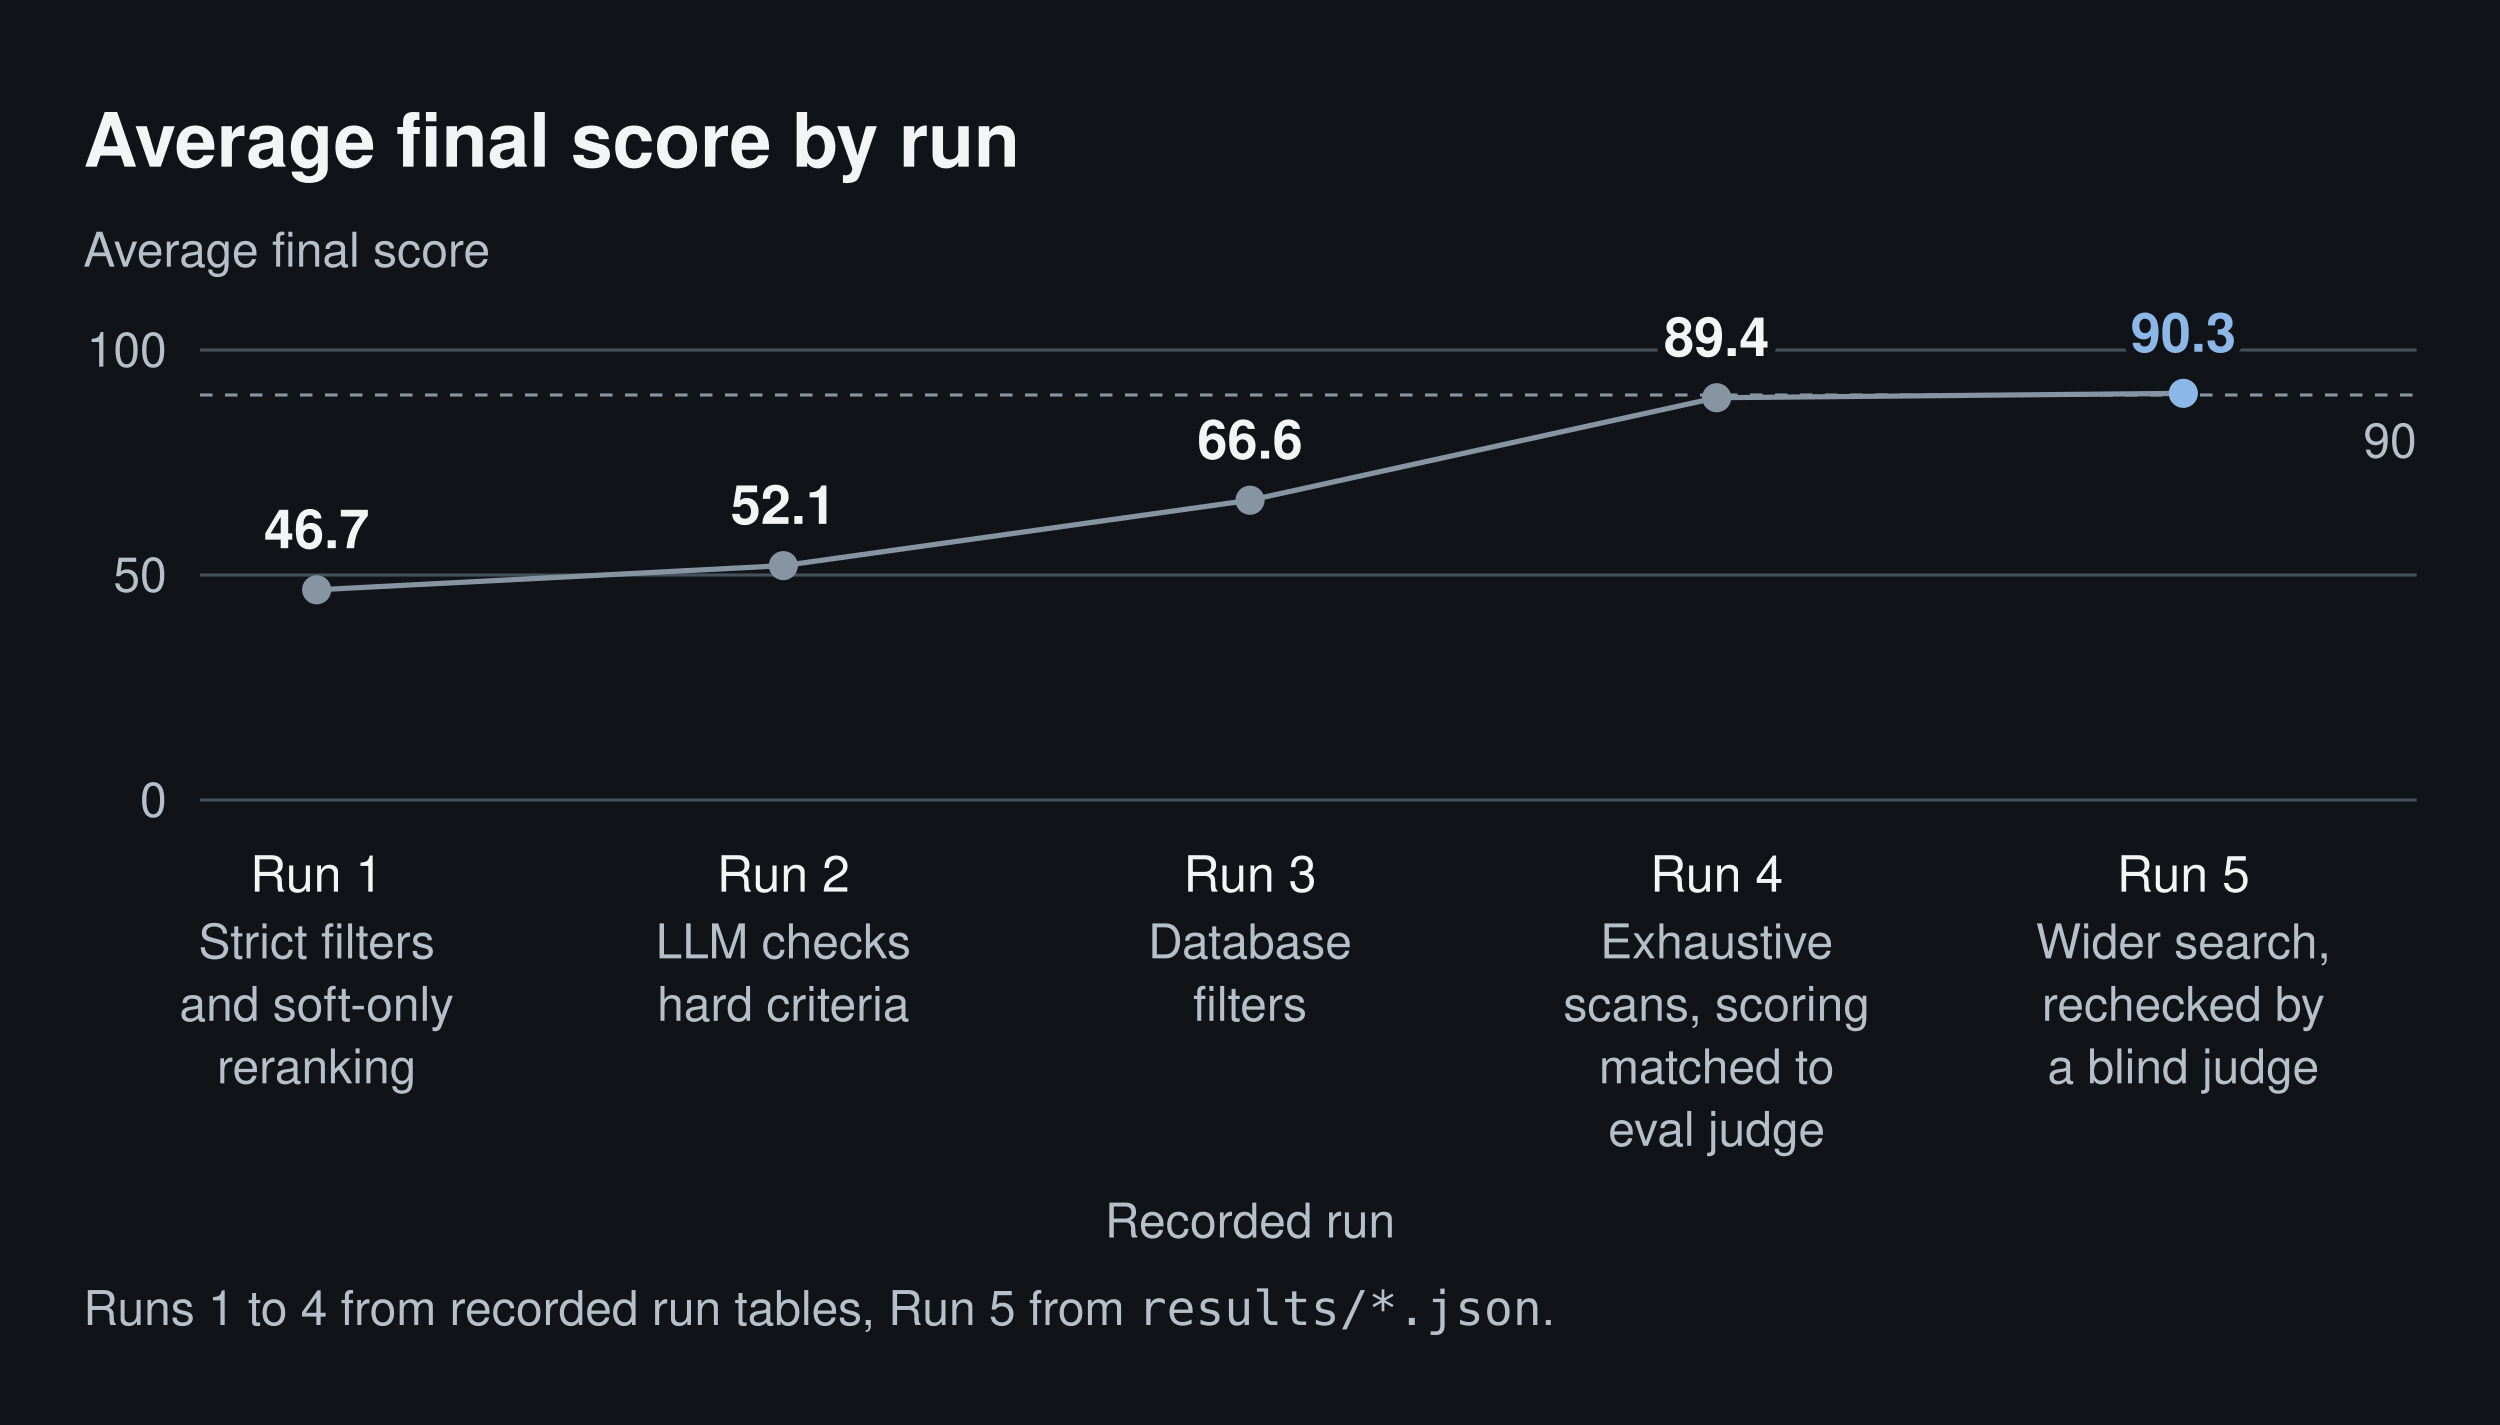
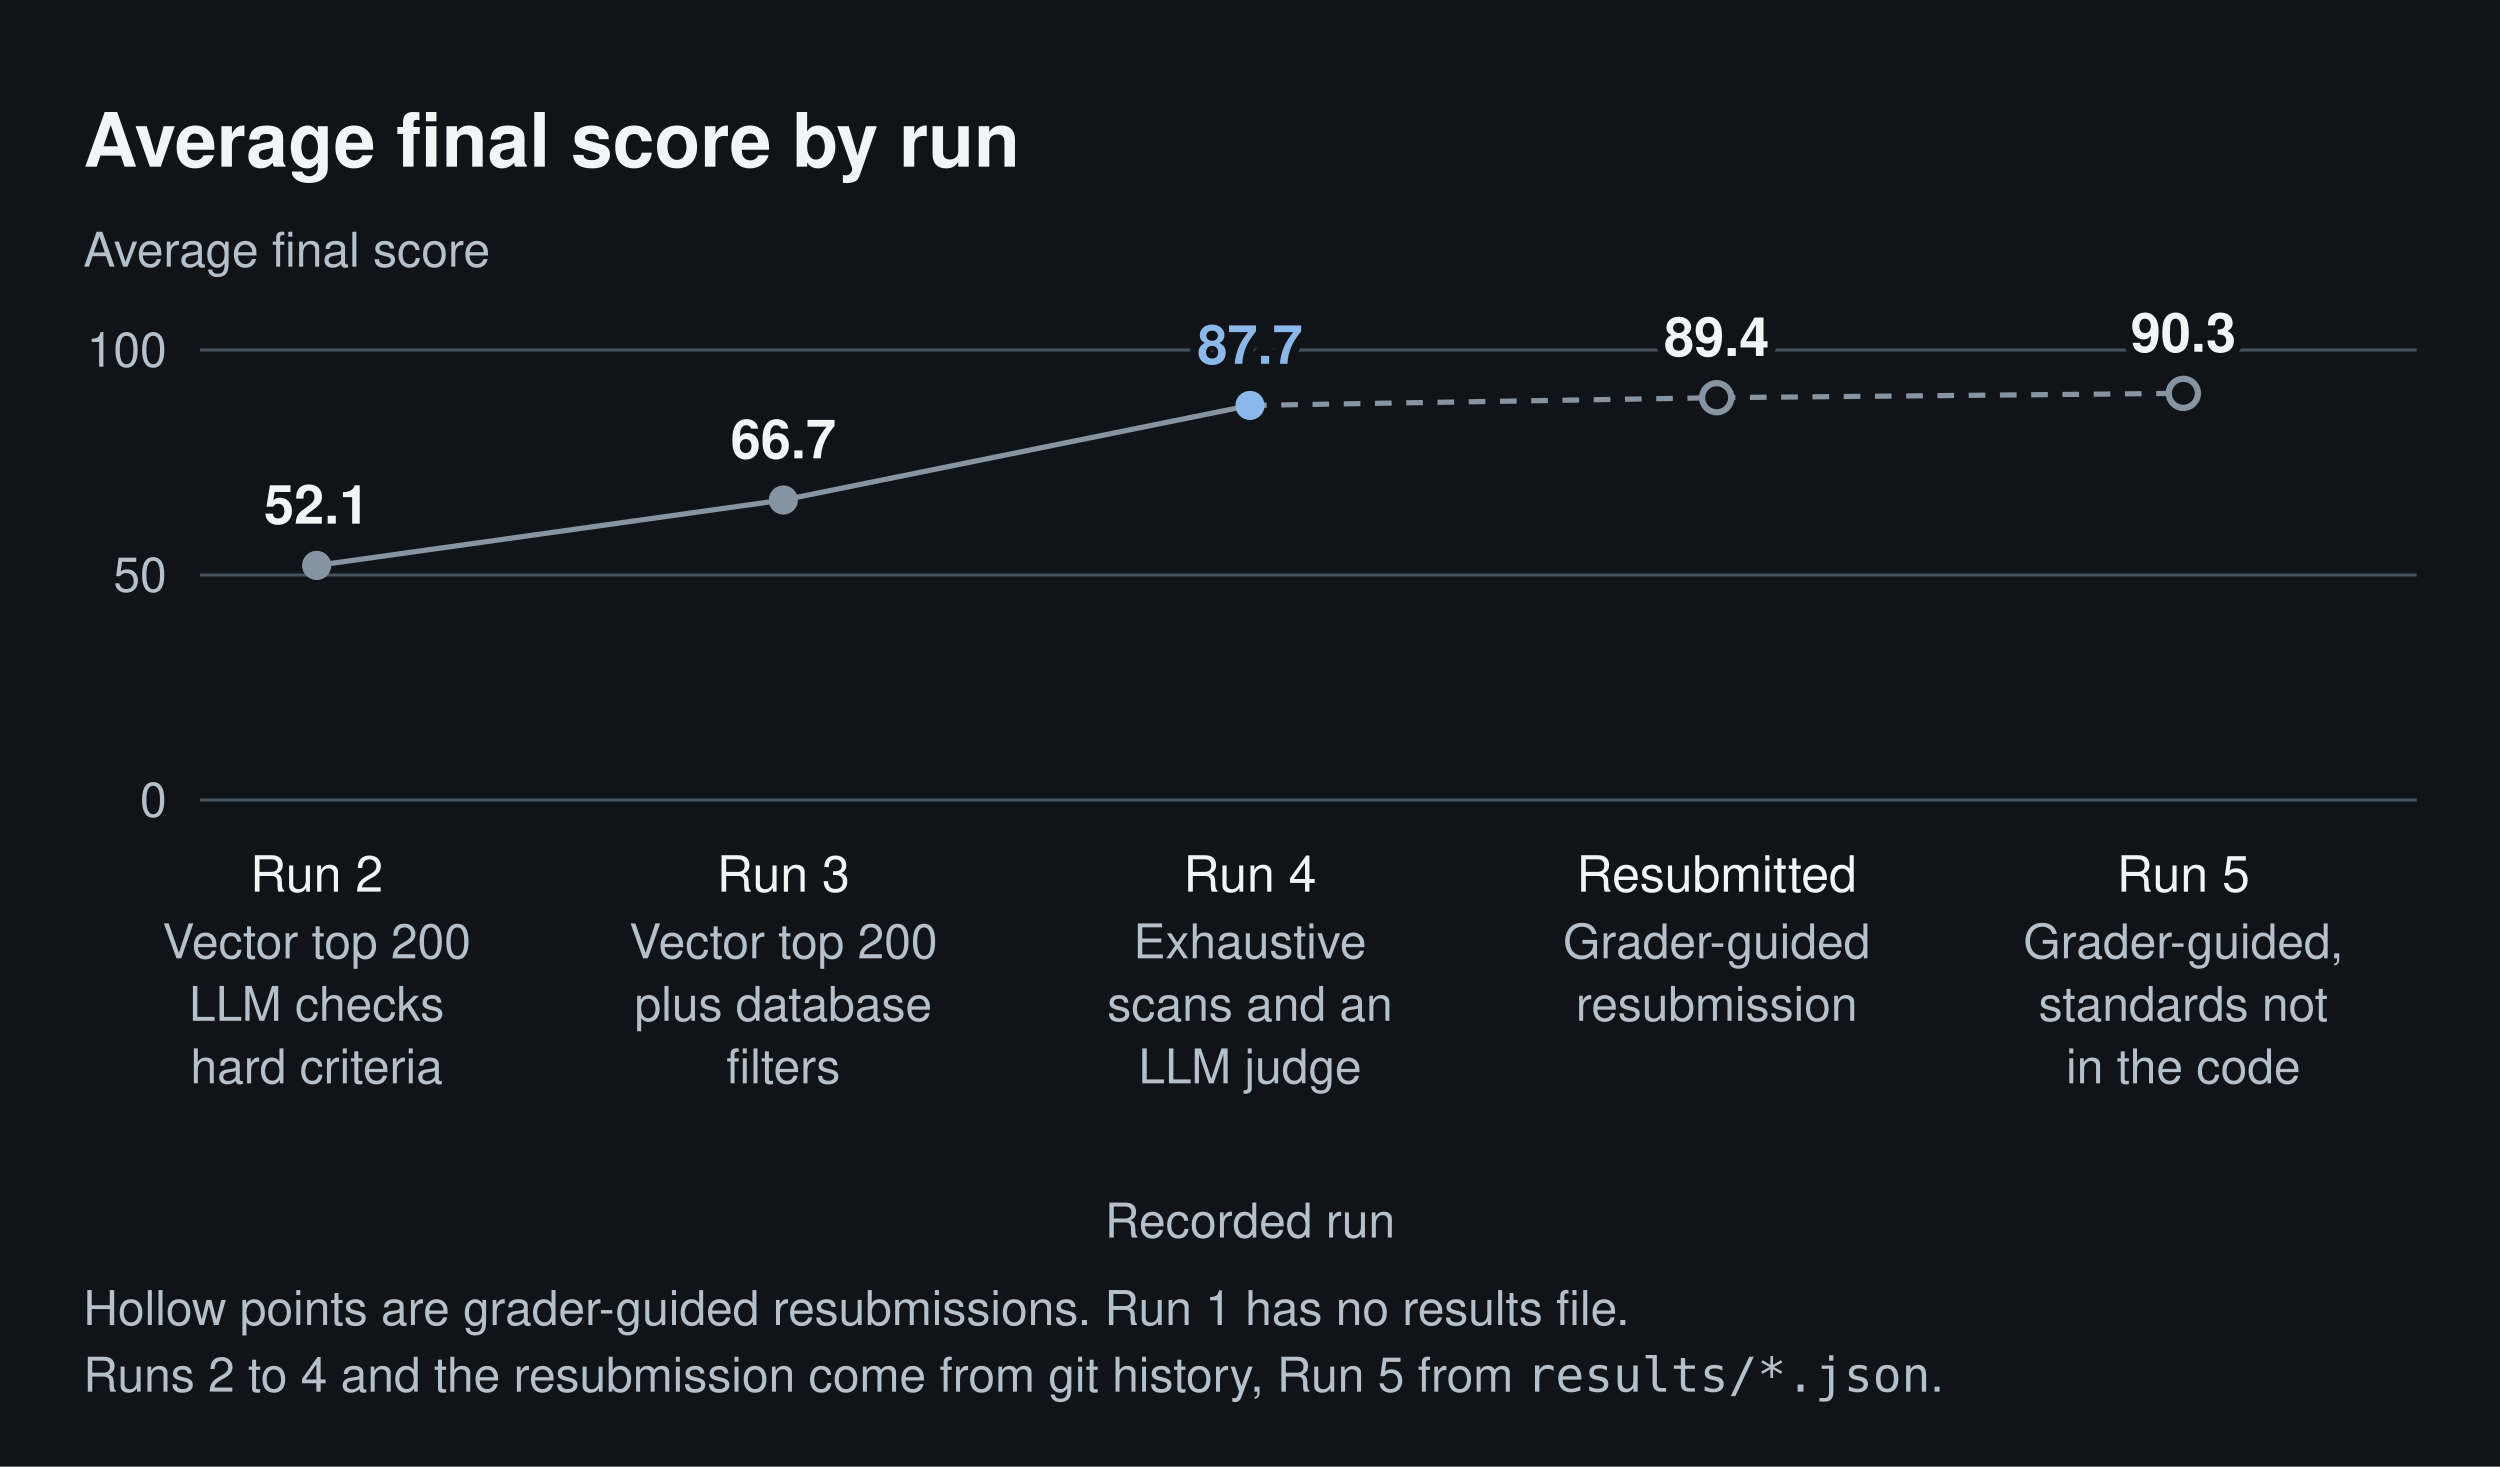
- <svg xmlns="http://www.w3.org/2000/svg" viewBox="0 0 1200 684" width="1200" height="684" role="img" aria-label="Average eval score across the five recorded runs, from 46.7 with strict filters and a soft-only reranker to 90.3 with exhaustive scans and a blind re-judge" font-family="ui-sans-serif, -apple-system, BlinkMacSystemFont, Segoe UI, Helvetica, Arial, sans-serif" style="font-variant-numeric: tabular-nums">
+ <svg xmlns="http://www.w3.org/2000/svg" viewBox="0 0 1200 704" width="1200" height="704" role="img" aria-label="Average final score by run. Runs 2 and 3 retrieved a vector top 200 and averaged 52.1 and 66.7. Run 4, the pipeline as committed with exhaustive scans and an LLM judge, averaged 87.7. Grader-guided resubmission then reached 89.4, and Run 5 reached 90.3. Run 1 has no results file and is not drawn." font-family="ui-sans-serif, -apple-system, BlinkMacSystemFont, Segoe UI, Helvetica, Arial, sans-serif" style="font-variant-numeric: tabular-nums">
  <defs>
    <marker id="ahr" viewBox="0 0 10 10" refX="9" refY="5" markerWidth="6" markerHeight="6" orient="auto">
      <path d="M 0 0 L 10 5 L 0 10 z" fill="#8795a3" />
    </marker>
  </defs>
-   <rect width="1200" height="684" fill="#101418" />
+   <rect width="1200" height="704" fill="#101418" />
  <text x="40" y="80" fill="#f2f4f6" font-size="36" font-weight="700">Average final score by run</text>
  <text x="40" y="128" fill="#b6c0ca" font-size="23">Average final score</text>
  <line x1="96" y1="384" x2="1160" y2="384" stroke="#46515c" stroke-width="1.5" />
  <text x="80" y="392" fill="#b6c0ca" font-size="23" text-anchor="end">0</text>
  <line x1="96" y1="276" x2="1160" y2="276" stroke="#46515c" stroke-width="1.5" />
  <text x="80" y="284" fill="#b6c0ca" font-size="23" text-anchor="end">50</text>
  <line x1="96" y1="168" x2="1160" y2="168" stroke="#46515c" stroke-width="1.5" />
  <text x="80" y="176" fill="#b6c0ca" font-size="23" text-anchor="end">100</text>
-   <line x1="96" y1="189.6" x2="1160" y2="189.6" stroke="#8795a3" stroke-width="1.5" stroke-dasharray="6 6" />
-   <text x="1160" y="219.6" fill="#b6c0ca" font-size="23" text-anchor="end">90</text>
-   <polyline points="152,283.1 376,271.5 600,240.1 824,190.9 1048,188.8" fill="none" stroke="#8795a3" stroke-width="2.5" />
-   <circle cx="152" cy="283.1" r="7" fill="#8795a3" />
-   <text x="152" y="263.128" fill="#f2f4f6" font-size="26" text-anchor="middle" font-weight="700" stroke="#101418" stroke-width="8" stroke-linejoin="round" paint-order="stroke">46.7</text>
-   <text x="152" y="428" fill="#f2f4f6" font-size="24" text-anchor="middle">Run 1</text>
-   <text x="152" y="460" fill="#b6c0ca" font-size="23" text-anchor="middle">Strict filters</text>
-   <text x="152" y="490" fill="#b6c0ca" font-size="23" text-anchor="middle">and soft-only</text>
-   <text x="152" y="520" fill="#b6c0ca" font-size="23" text-anchor="middle">reranking</text>
-   <circle cx="376" cy="271.5" r="7" fill="#8795a3" />
-   <text x="376" y="251.464" fill="#f2f4f6" font-size="26" text-anchor="middle" font-weight="700" stroke="#101418" stroke-width="8" stroke-linejoin="round" paint-order="stroke">52.1</text>
-   <text x="376" y="428" fill="#f2f4f6" font-size="24" text-anchor="middle">Run 2</text>
-   <text x="376" y="460" fill="#b6c0ca" font-size="23" text-anchor="middle">LLM checks</text>
-   <text x="376" y="490" fill="#b6c0ca" font-size="23" text-anchor="middle">hard criteria</text>
-   <circle cx="600" cy="240.1" r="7" fill="#8795a3" />
-   <text x="600" y="220.144" fill="#f2f4f6" font-size="26" text-anchor="middle" font-weight="700" stroke="#101418" stroke-width="8" stroke-linejoin="round" paint-order="stroke">66.6</text>
-   <text x="600" y="428" fill="#f2f4f6" font-size="24" text-anchor="middle">Run 3</text>
-   <text x="600" y="460" fill="#b6c0ca" font-size="23" text-anchor="middle">Database</text>
-   <text x="600" y="490" fill="#b6c0ca" font-size="23" text-anchor="middle">filters</text>
-   <circle cx="824" cy="190.9" r="7" fill="#8795a3" />
-   <text x="824" y="170.896" fill="#f2f4f6" font-size="26" text-anchor="middle" font-weight="700" stroke="#101418" stroke-width="8" stroke-linejoin="round" paint-order="stroke">89.4</text>
-   <text x="824" y="428" fill="#f2f4f6" font-size="24" text-anchor="middle">Run 4</text>
-   <text x="824" y="460" fill="#b6c0ca" font-size="23" text-anchor="middle">Exhaustive</text>
-   <text x="824" y="490" fill="#b6c0ca" font-size="23" text-anchor="middle">scans, scoring</text>
-   <text x="824" y="520" fill="#b6c0ca" font-size="23" text-anchor="middle">matched to</text>
-   <text x="824" y="550" fill="#b6c0ca" font-size="23" text-anchor="middle">eval judge</text>
-   <circle cx="1048" cy="188.8" r="7" fill="#8bb8e8" />
-   <text x="1048" y="168.844" fill="#8bb8e8" font-size="26" text-anchor="middle" font-weight="700" stroke="#101418" stroke-width="8" stroke-linejoin="round" paint-order="stroke">90.3</text>
+   <polyline points="152,271.4 376,240.0 600,194.6" fill="none" stroke="#8795a3" stroke-width="2.5" />
+   <polyline points="600,194.6 824,190.9 1048,188.8" fill="none" stroke="#8795a3" stroke-width="2.5" stroke-dasharray="8 7" />
+   <circle cx="152" cy="271.4" r="7" fill="#8795a3" />
+   <text x="152" y="251.356" fill="#f2f4f6" font-size="26" text-anchor="middle" font-weight="700" stroke="#101418" stroke-width="8" stroke-linejoin="round" paint-order="stroke">52.1</text>
+   <text x="152" y="428" fill="#f2f4f6" font-size="24" text-anchor="middle">Run 2</text>
+   <text x="152" y="460" fill="#b6c0ca" font-size="23" text-anchor="middle">Vector top 200</text>
+   <text x="152" y="490" fill="#b6c0ca" font-size="23" text-anchor="middle">LLM checks</text>
+   <text x="152" y="520" fill="#b6c0ca" font-size="23" text-anchor="middle">hard criteria</text>
+   <circle cx="376" cy="240.0" r="7" fill="#8795a3" />
+   <text x="376" y="220" fill="#f2f4f6" font-size="26" text-anchor="middle" font-weight="700" stroke="#101418" stroke-width="8" stroke-linejoin="round" paint-order="stroke">66.7</text>
+   <text x="376" y="428" fill="#f2f4f6" font-size="24" text-anchor="middle">Run 3</text>
+   <text x="376" y="460" fill="#b6c0ca" font-size="23" text-anchor="middle">Vector top 200</text>
+   <text x="376" y="490" fill="#b6c0ca" font-size="23" text-anchor="middle">plus database</text>
+   <text x="376" y="520" fill="#b6c0ca" font-size="23" text-anchor="middle">filters</text>
+   <circle cx="600" cy="194.6" r="7" fill="#8bb8e8" />
+   <text x="600" y="174.622" fill="#8bb8e8" font-size="26" text-anchor="middle" font-weight="700" stroke="#101418" stroke-width="8" stroke-linejoin="round" paint-order="stroke">87.7</text>
+   <text x="600" y="428" fill="#f2f4f6" font-size="24" text-anchor="middle">Run 4</text>
+   <text x="600" y="460" fill="#b6c0ca" font-size="23" text-anchor="middle">Exhaustive</text>
+   <text x="600" y="490" fill="#b6c0ca" font-size="23" text-anchor="middle">scans and an</text>
+   <text x="600" y="520" fill="#b6c0ca" font-size="23" text-anchor="middle">LLM judge</text>
+   <circle cx="824" cy="190.9" r="7" fill="#101418" stroke="#8795a3" stroke-width="3" />
+   <text x="824" y="170.86" fill="#f2f4f6" font-size="26" text-anchor="middle" font-weight="700" stroke="#101418" stroke-width="8" stroke-linejoin="round" paint-order="stroke">89.4</text>
+   <text x="824" y="428" fill="#f2f4f6" font-size="24" text-anchor="middle">Resubmitted</text>
+   <text x="824" y="460" fill="#b6c0ca" font-size="23" text-anchor="middle">Grader-guided</text>
+   <text x="824" y="490" fill="#b6c0ca" font-size="23" text-anchor="middle">resubmission</text>
+   <circle cx="1048" cy="188.8" r="7" fill="#101418" stroke="#8795a3" stroke-width="3" />
+   <text x="1048" y="168.844" fill="#f2f4f6" font-size="26" text-anchor="middle" font-weight="700" stroke="#101418" stroke-width="8" stroke-linejoin="round" paint-order="stroke">90.3</text>
  <text x="1048" y="428" fill="#f2f4f6" font-size="24" text-anchor="middle">Run 5</text>
-   <text x="1048" y="460" fill="#b6c0ca" font-size="23" text-anchor="middle">Wider search,</text>
-   <text x="1048" y="490" fill="#b6c0ca" font-size="23" text-anchor="middle">rechecked by</text>
-   <text x="1048" y="520" fill="#b6c0ca" font-size="23" text-anchor="middle">a blind judge</text>
+   <text x="1048" y="460" fill="#b6c0ca" font-size="23" text-anchor="middle">Grader-guided,</text>
+   <text x="1048" y="490" fill="#b6c0ca" font-size="23" text-anchor="middle">standards not</text>
+   <text x="1048" y="520" fill="#b6c0ca" font-size="23" text-anchor="middle">in the code</text>
  <text x="600" y="594" fill="#b6c0ca" font-size="23" text-anchor="middle">Recorded run</text>
-   <text x="40" y="636" fill="#b6c0ca" font-size="23">Runs 1 to 4 from recorded run tables, Run 5 from <tspan font-family="ui-monospace, SFMono-Regular, Menlo, monospace">results/*.json</tspan>.</text>
+   <text x="40" y="636" fill="#b6c0ca" font-size="23">Hollow points are grader-guided resubmissions. Run 1 has no results file.</text>
+   <text x="40" y="668" fill="#b6c0ca" font-size="23">Runs 2 to 4 and the resubmission come from git history, Run 5 from <tspan font-family="ui-monospace, SFMono-Regular, Menlo, monospace">results/*.json</tspan>.</text>
</svg>
